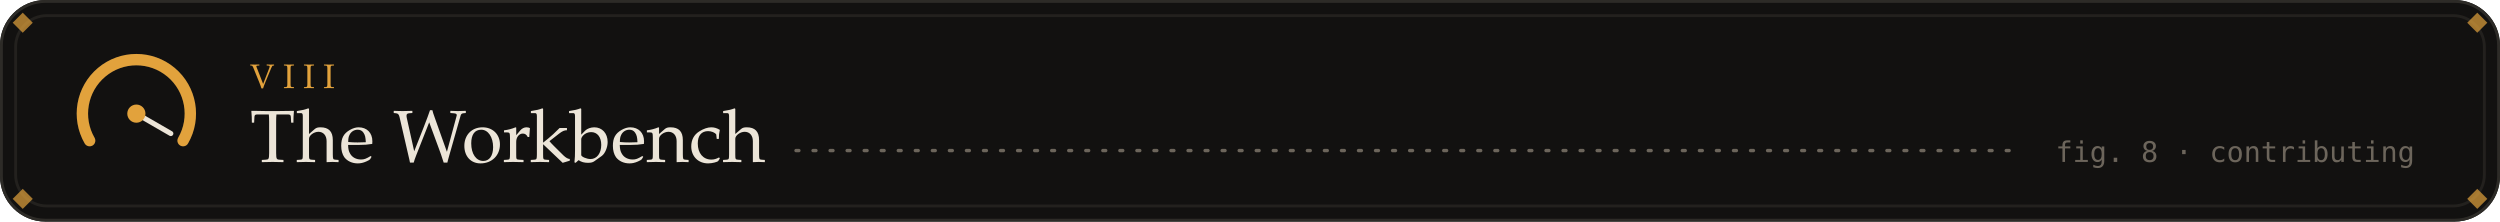
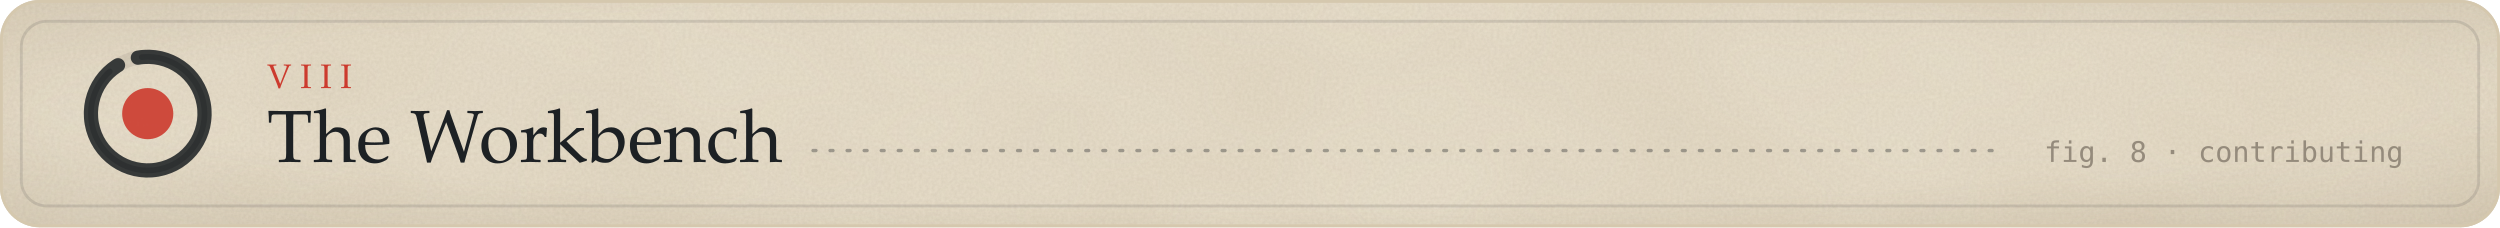
- <svg xmlns="http://www.w3.org/2000/svg" viewBox="0 0 880 78" width="880" height="78" role="img" aria-label="VIII. The Workbench">
+ <svg xmlns="http://www.w3.org/2000/svg" viewBox="0 0 880 80" width="880" height="80" role="img" aria-label="VIII. The Workbench">
  <defs>
+     <filter id="s7-fibre" x="0" y="0" width="100%" height="100%">
+       <feTurbulence type="fractalNoise" baseFrequency="0.011 0.018" numOctaves="3" seed="11" />
+       <feColorMatrix values="0 0 0 0 0.55  0 0 0 0 0.45  0 0 0 0 0.3  0 0 0 0.22 0" />
+     </filter>
+     <filter id="s7-grain" x="0" y="0" width="100%" height="100%">
+       <feTurbulence type="fractalNoise" baseFrequency="0.9" numOctaves="2" seed="4" stitchTiles="stitch" />
+       <feColorMatrix values="0 0 0 0 0.3  0 0 0 0 0.25  0 0 0 0 0.18  0 0 0 0.16 0" />
+     </filter>
+     <radialGradient id="s7-vignette" cx="0.5" cy="0.45" r="0.75">
+       <stop offset="0.6" stop-color="#7a6648" stop-opacity="0" />
+       <stop offset="1" stop-color="#7a6648" stop-opacity="0.16" />
+     </radialGradient>
    <clipPath id="s7-clip">
-       <rect width="880" height="78" rx="16" />
+       <rect width="880" height="80" rx="14" />
    </clipPath>
-     <radialGradient id="s7-ember">
-       <stop offset="0" stop-color="#e2a23c" stop-opacity="0.5" />
-       <stop offset="1" stop-color="#e2a23c" stop-opacity="0" />
-     </radialGradient>
  </defs>
  <g clip-path="url(#s7-clip)">
-     <rect width="880" height="78" fill="#121110" />
+     <rect width="880" height="80" fill="#ebe2cf" />
+     <rect width="880" height="80" filter="url(#s7-fibre)" />
+     <rect width="880" height="80" filter="url(#s7-grain)" />
+     <rect width="880" height="80" fill="url(#s7-vignette)" />
+     <circle cx="52" cy="40" r="20" fill="none" stroke="#1d2124" stroke-opacity="0.08" stroke-width="5" />
+     <circle cx="52" cy="40" r="20" fill="none" stroke="#1d2124" stroke-width="5" stroke-opacity="0.85" stroke-linecap="round" stroke-dasharray="118.12 125.66" transform="rotate(-100 52 40)">
+       <animate attributeName="stroke-dasharray" from="0 125.66" to="118.12 125.66" dur="1.6s" calcMode="spline" keyTimes="0;1" keySplines="0.22 1 0.36 1" fill="freeze" />
+     </circle>
+     <circle cx="52" cy="40" r="20" fill="none" stroke="#1d2124" stroke-width="2" stroke-opacity="0.35" stroke-linecap="round" stroke-dasharray="113.09 125.66" transform="rotate(-96 52 40)">
+       <animate attributeName="stroke-dasharray" from="0 125.66" to="113.09 125.66" dur="1.6s" calcMode="spline" keyTimes="0;1" keySplines="0.22 1 0.36 1" fill="freeze" />
+     </circle>
+     <circle cx="52" cy="40" r="9" fill="#cc3b2e" opacity="0.9" />
+     <text x="94" y="31" font-family="Georgia, 'Iowan Old Style', 'Palatino Linotype', 'Times New Roman', serif" font-size="12" fill="#cc3b2e" letter-spacing="3">VIII</text>
+     <text x="94" y="57" font-family="Georgia, 'Iowan Old Style', 'Palatino Linotype', 'Times New Roman', serif" font-size="26" fill="#1d2124">The Workbench</text>
+     <line x1="286.2" y1="53" x2="703.9" y2="53" stroke="#1d2124" stroke-opacity="0.35" stroke-width="1.2" stroke-dasharray="1 5" stroke-linecap="round" />
+     <text x="846" y="57" font-family="ui-monospace, SFMono-Regular, Menlo, Consolas, 'DejaVu Sans Mono', monospace" font-size="10" fill="#958b7c" text-anchor="end">fig. 8 · contributing</text>
  </g>
-   <rect x="0.5" y="0.5" width="879" height="77" rx="15.5" fill="none" stroke="#2d2b27" />
-   <rect x="5.5" y="5.5" width="869" height="67" rx="11" fill="none" stroke="#23211e" />
-   <rect x="5.5" y="5.5" width="5" height="5" fill="#e2a23c" opacity="0.7" transform="rotate(45 8 8)" />
-   <rect x="869.5" y="5.5" width="5" height="5" fill="#e2a23c" opacity="0.7" transform="rotate(45 872 8)" />
-   <rect x="5.5" y="67.5" width="5" height="5" fill="#e2a23c" opacity="0.7" transform="rotate(45 8 70)" />
-   <rect x="869.5" y="67.5" width="5" height="5" fill="#e2a23c" opacity="0.7" transform="rotate(45 872 70)" />
-   <path d="M 31.55 49.5 A 19 19 0 1 1 64.45 49.5" fill="none" stroke="#2d2b27" stroke-width="4" stroke-linecap="round" />
-   <path d="M 31.55 49.5 A 19 19 0 1 1 64.45 49.5" fill="none" stroke="#e2a23c" stroke-width="4" stroke-linecap="round" stroke-dasharray="79.59 79.59">
-     <animate attributeName="stroke-dasharray" from="0 79.59" to="79.59 79.59" dur="1.4s" calcMode="spline" keyTimes="0;1" keySplines="0.22 1 0.36 1" fill="freeze" />
-   </path>
-   <g transform="rotate(390 48 40)">
-     <animateTransform attributeName="transform" type="rotate" from="150 48 40" to="390 48 40" dur="1.4s" calcMode="spline" keyTimes="0;1" keySplines="0.22 1 0.36 1" fill="freeze" />
-     <line x1="48" y1="40" x2="62" y2="40" stroke="#ece5d8" stroke-width="1.8" stroke-linecap="round" />
-   </g>
-   <circle cx="48" cy="40" r="3.2" fill="#e2a23c" />
-   <text x="88" y="31" font-family="Georgia, 'Iowan Old Style', 'Palatino Linotype', 'Times New Roman', serif" font-size="12" fill="#e2a23c" letter-spacing="3">VIII</text>
-   <text x="88" y="57" font-family="Georgia, 'Iowan Old Style', 'Palatino Linotype', 'Times New Roman', serif" font-size="26" fill="#ece5d8">The Workbench</text>
-   <line x1="280.2" y1="53" x2="707.9" y2="53" stroke="#6c655b" stroke-width="1.2" stroke-dasharray="1 5" stroke-linecap="round" />
-   <text x="850" y="57" font-family="ui-monospace, SFMono-Regular, Menlo, Consolas, 'DejaVu Sans Mono', monospace" font-size="10" fill="#6c655b" text-anchor="end">fig. 8 · contributing</text>
+   <rect x="0.5" y="0.5" width="879" height="79" rx="13.5" fill="none" stroke="#d5c8ae" />
+   <rect x="7.5" y="7.5" width="865" height="65" rx="9" fill="none" stroke="#1d2124" stroke-opacity="0.12" />
</svg>
